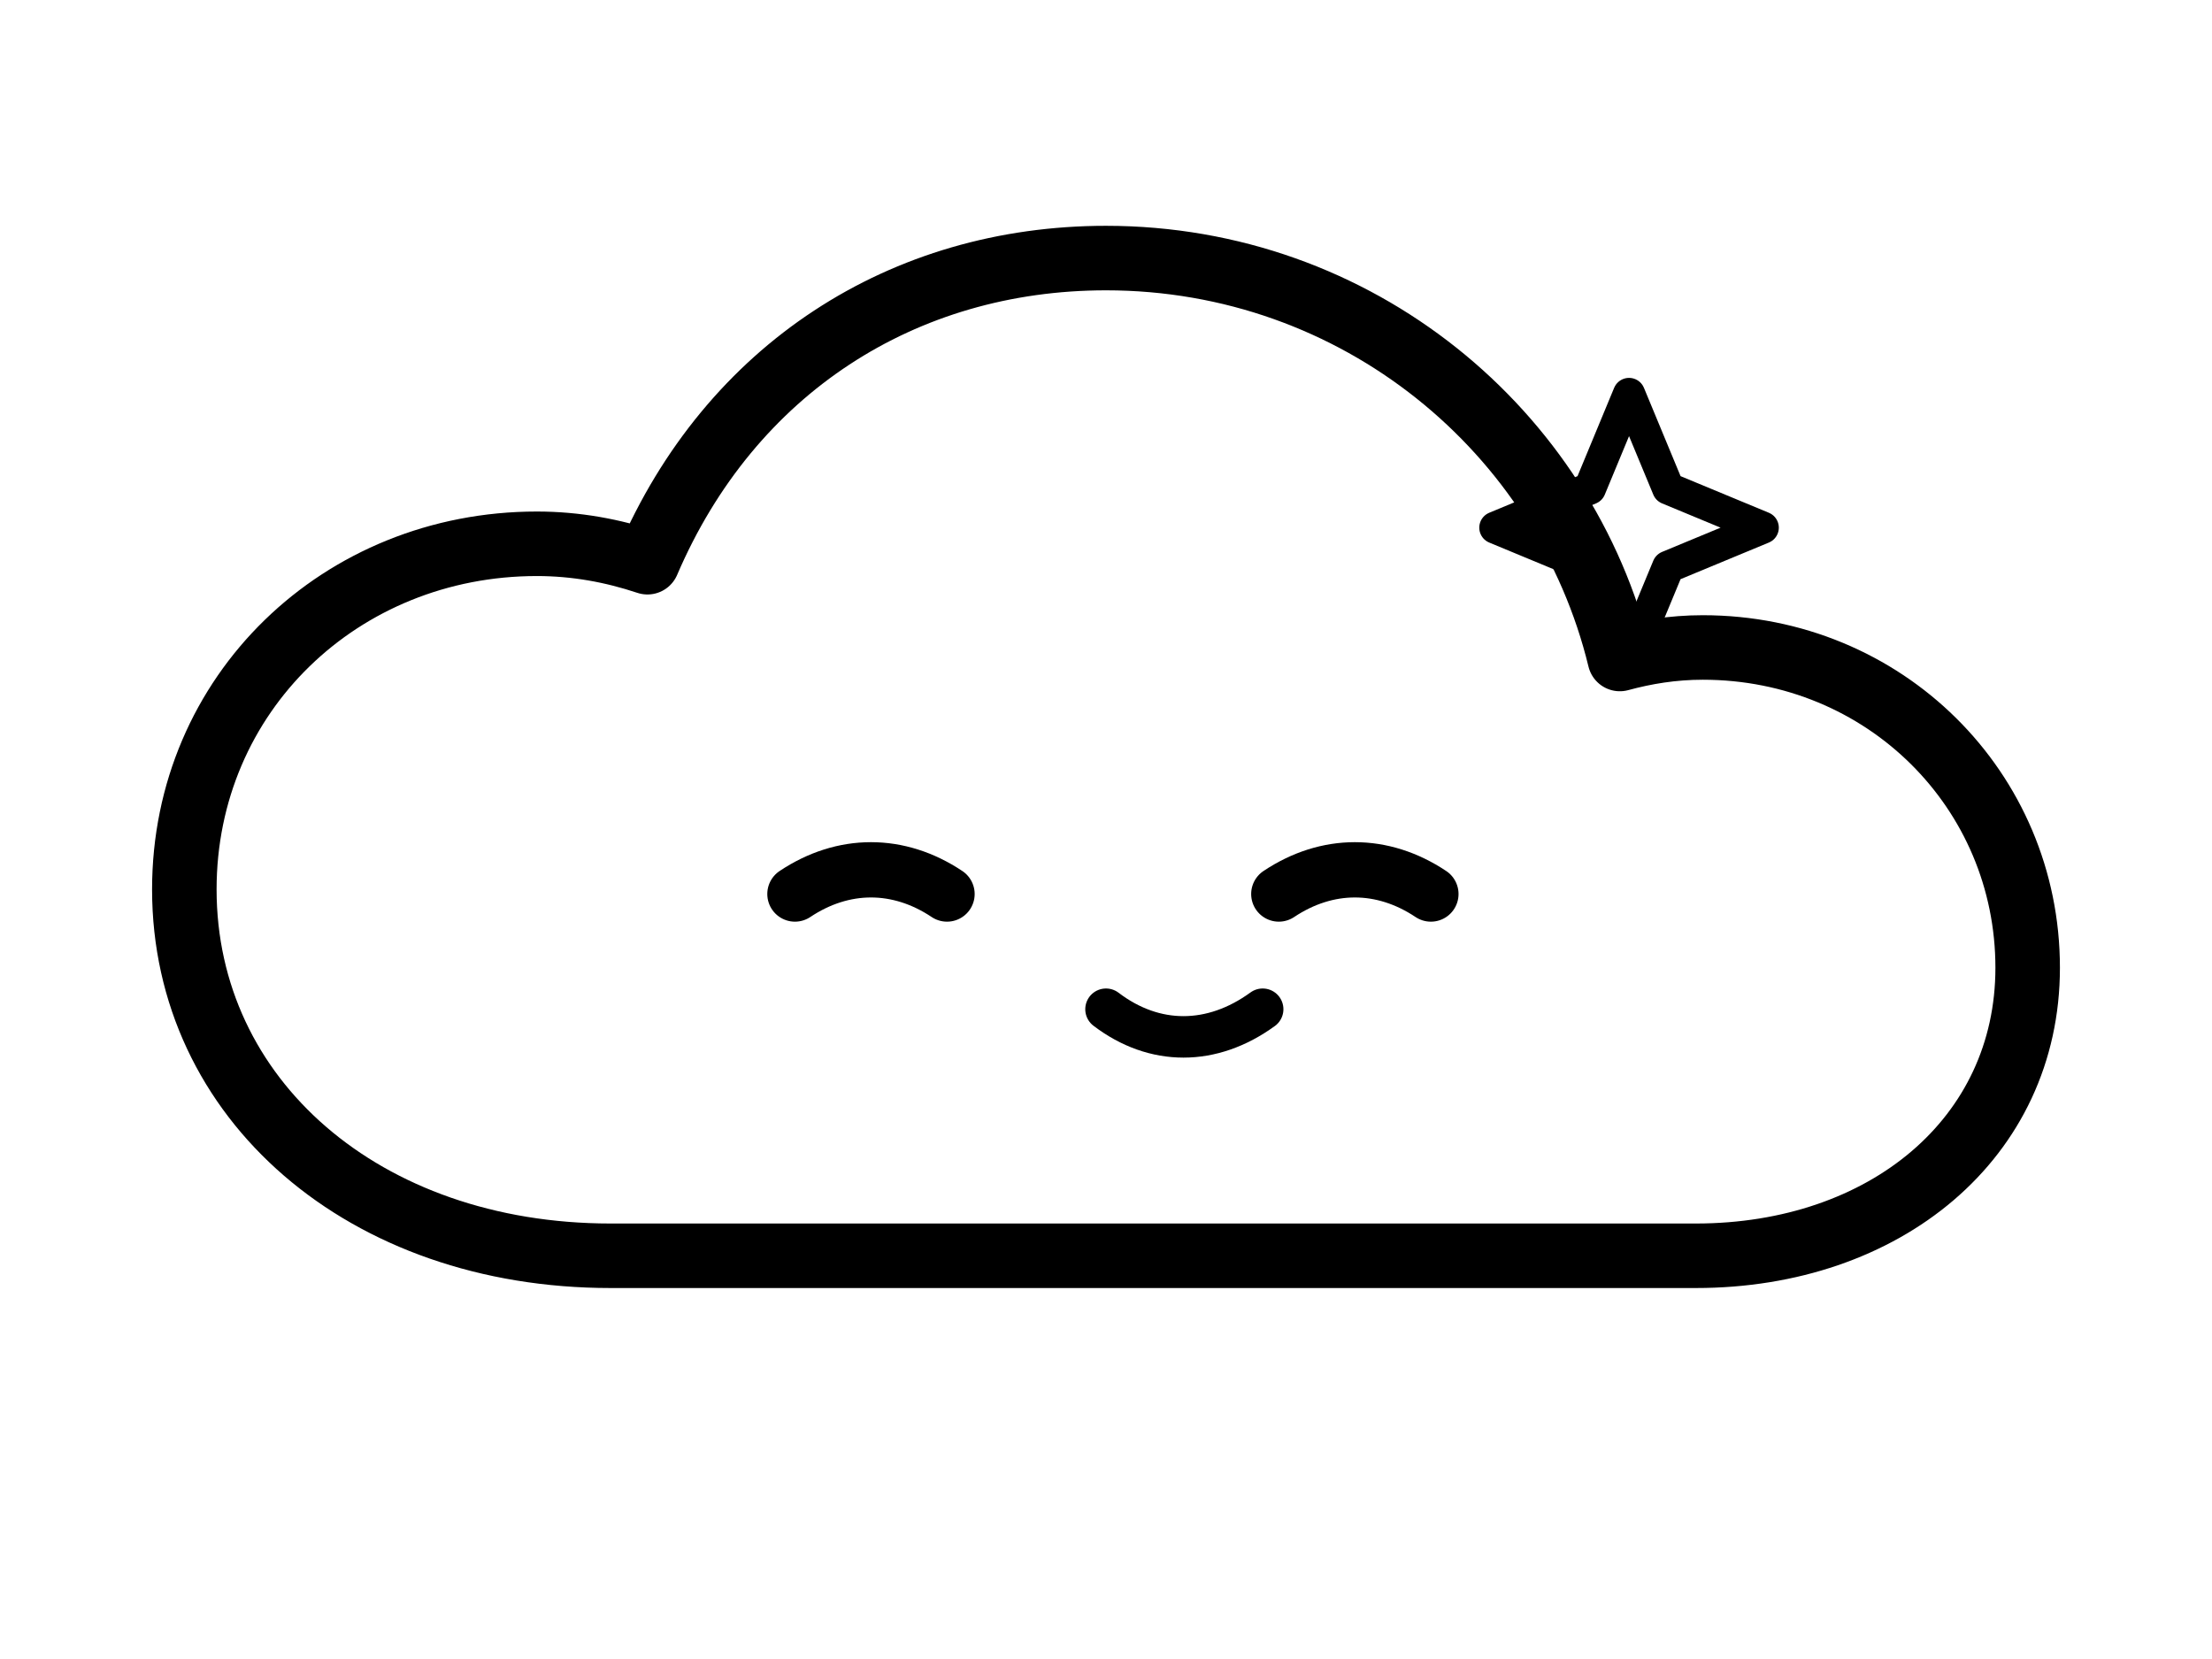
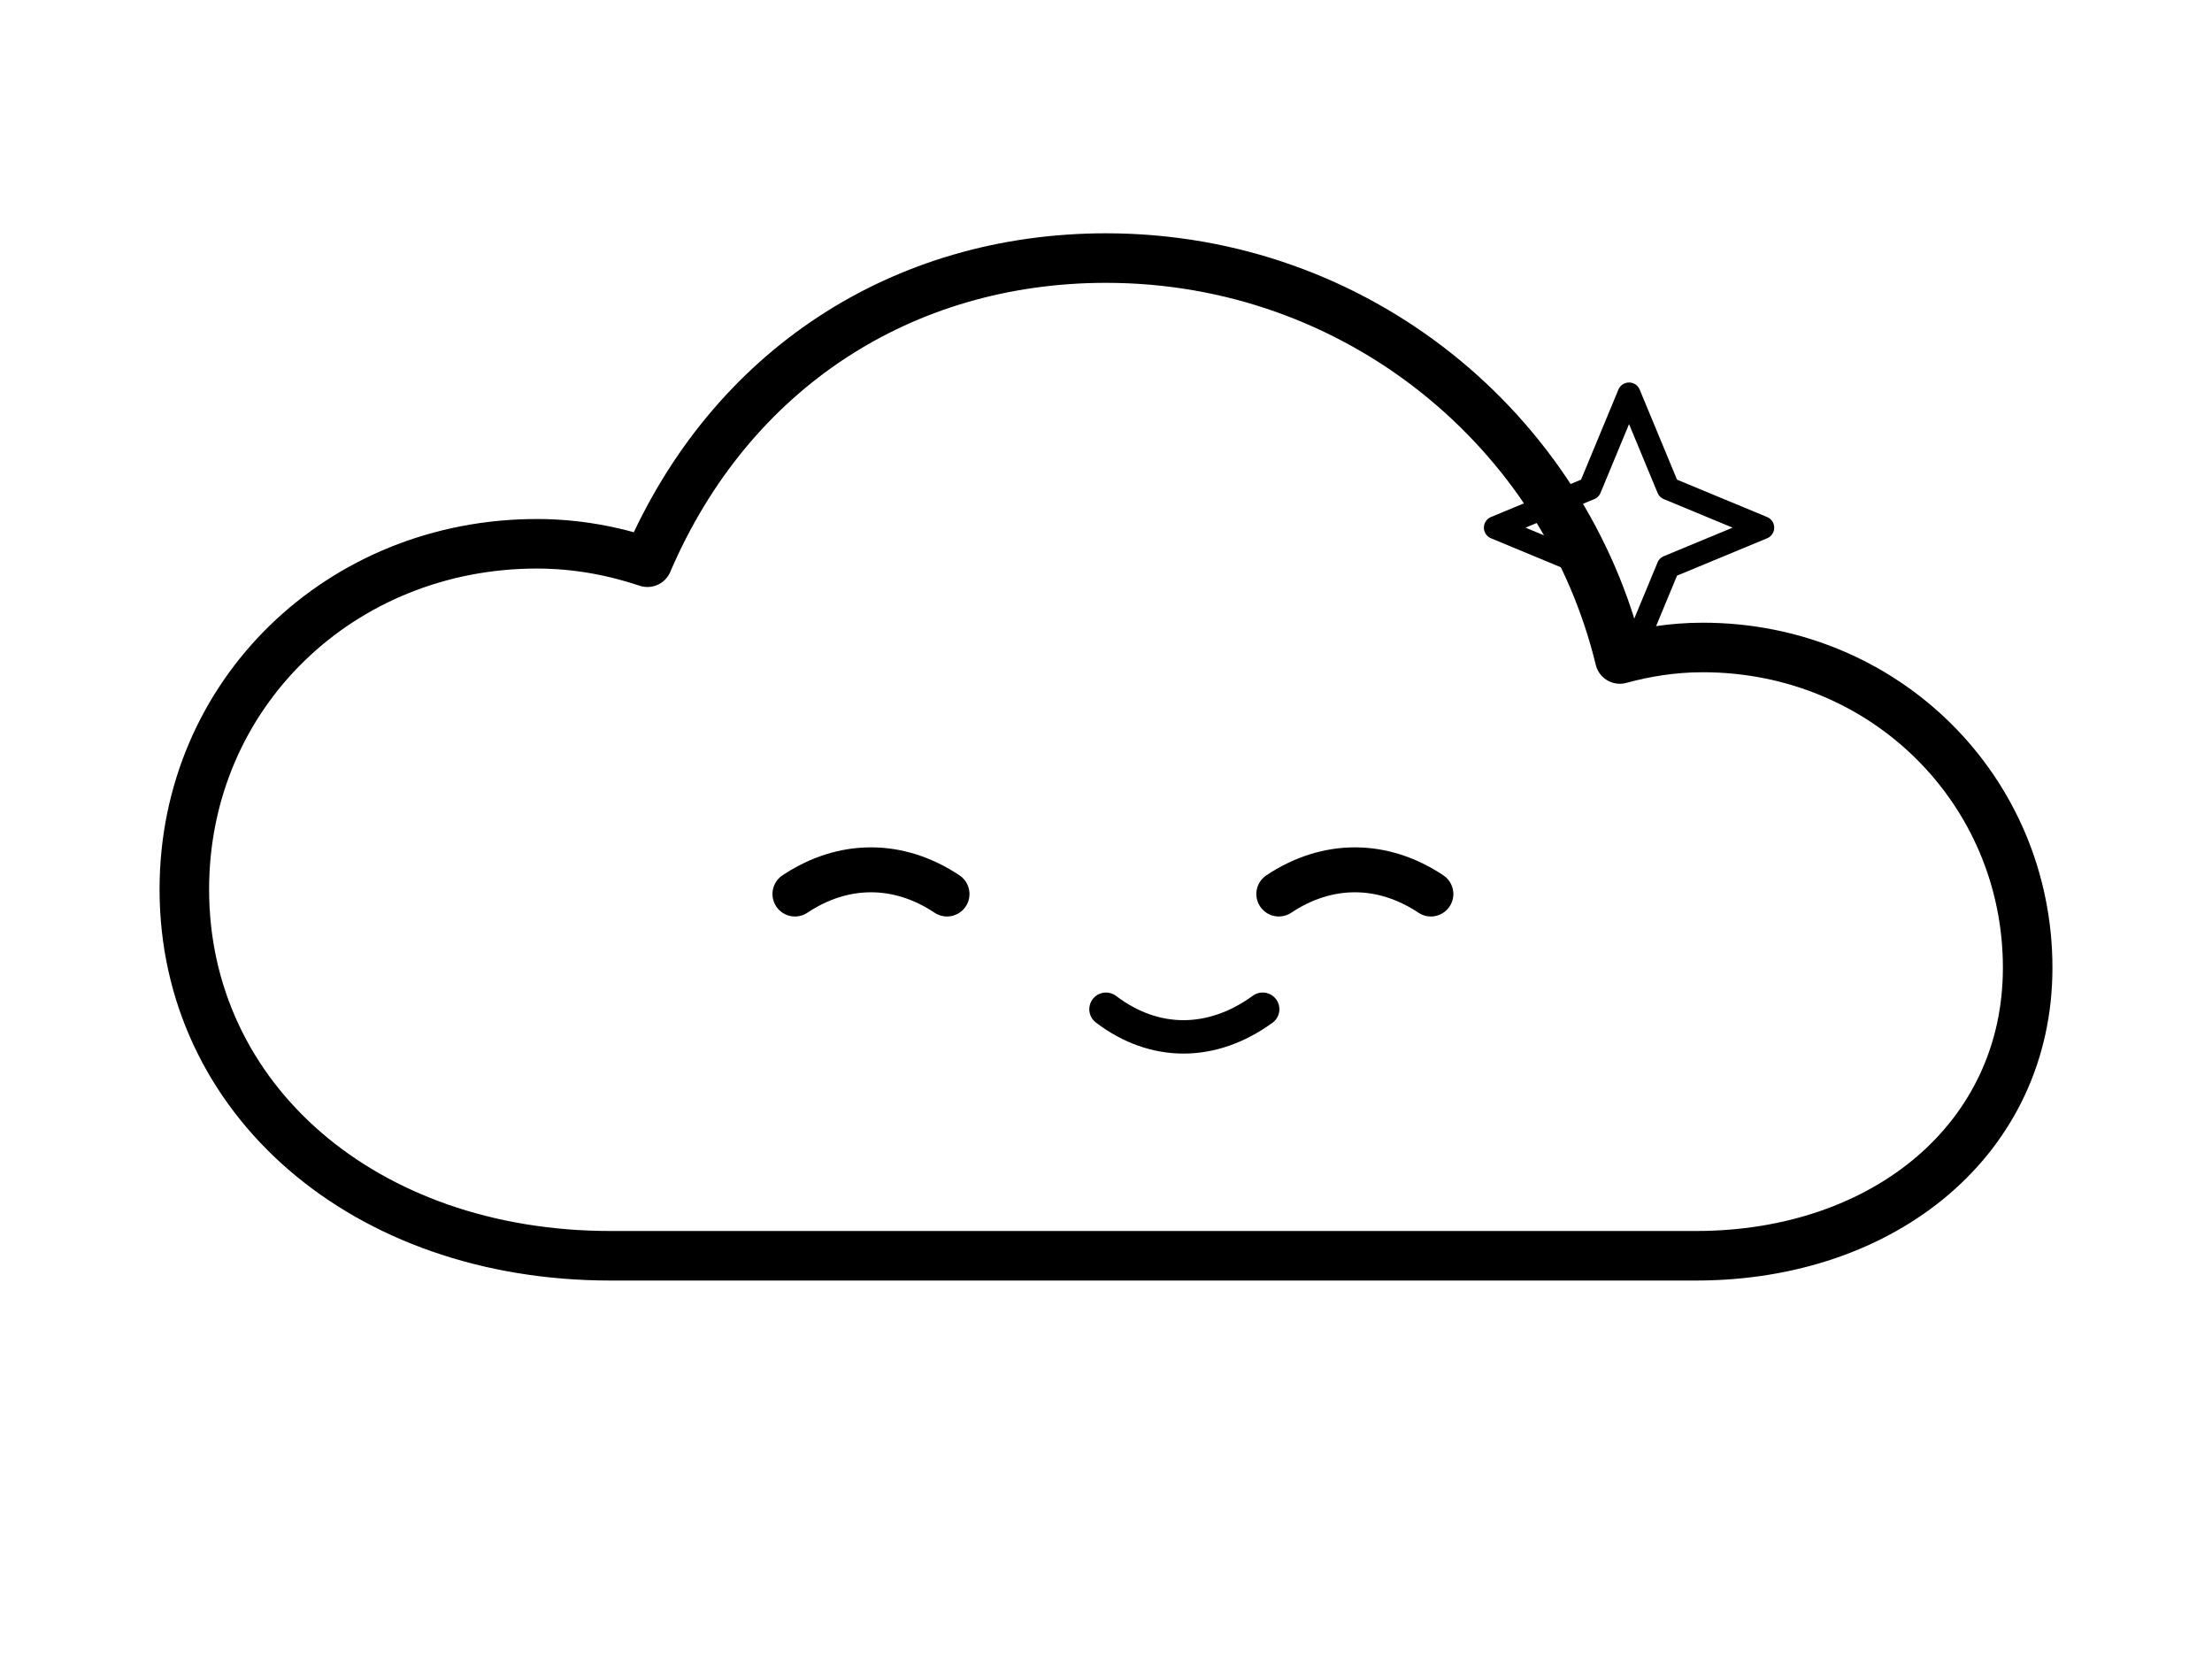
<svg xmlns="http://www.w3.org/2000/svg" viewBox="0 0 96 72" role="img" aria-labelledby="dreamGuideMonoTitle">
-   <path d="M26.5 54.5C15.8 54.5 8 47.7 8 38.6c0-8.5 6.8-15 15.3-15 1.7 0 3.3.3 4.8.8C31.7 16 39.2 11.2 48 11.2c10.9 0 19.9 7.5 22.3 17.4 1.1-.3 2.3-.5 3.6-.5C81.8 28.1 88 34.3 88 42c0 7.4-6.2 12.5-14.4 12.5H26.5Z" fill="none" stroke="currentColor" stroke-width="2.8" stroke-linecap="round" stroke-linejoin="round" />
-   <path d="M34.5 38.8c2.1-1.4 4.5-1.4 6.6 0" fill="none" stroke="currentColor" stroke-width="2.4" stroke-linecap="round" />
-   <path d="M55.5 38.8c2.1-1.4 4.5-1.4 6.6 0" fill="none" stroke="currentColor" stroke-width="2.4" stroke-linecap="round" />
-   <path d="M48 43.8c2.1 1.6 4.6 1.6 6.8 0" fill="none" stroke="currentColor" stroke-width="1.8" stroke-linecap="round" />
-   <path d="M70.7 17.1l1.7 4.1 4.1 1.7-4.1 1.7-1.7 4.1-1.7-4.1-4.1-1.7 4.1-1.7 1.7-4.1Z" fill="none" stroke="currentColor" stroke-width="1.4" stroke-linejoin="round" />
+   <path d="M26.5 54.5C15.8 54.5 8 47.7 8 38.6c0-8.5 6.8-15 15.3-15 1.7 0 3.3.3 4.8.8C31.7 16 39.2 11.2 48 11.2c10.9 0 19.9 7.5 22.3 17.4 1.1-.3 2.3-.5 3.6-.5C81.8 28.1 88 34.3 88 42c0 7.4-6.2 12.5-14.4 12.5H26.5Z" fill="none" stroke="currentColor" stroke-width="2.15" stroke-linecap="round" stroke-linejoin="round" />
+   <path d="M34.5 38.8c2.1-1.4 4.5-1.4 6.6 0" fill="none" stroke="currentColor" stroke-width="1.95" stroke-linecap="round" />
+   <path d="M55.5 38.8c2.1-1.4 4.5-1.4 6.6 0" fill="none" stroke="currentColor" stroke-width="1.95" stroke-linecap="round" />
+   <path d="M48 43.8c2.1 1.6 4.6 1.6 6.8 0" fill="none" stroke="currentColor" stroke-width="1.45" stroke-linecap="round" />
+   <path d="M70.7 17.1l1.7 4.1 4.1 1.7-4.1 1.7-1.7 4.1-1.7-4.1-4.1-1.7 4.1-1.7 1.7-4.1Z" fill="none" stroke="currentColor" stroke-width="1" stroke-linejoin="round" />
</svg>
